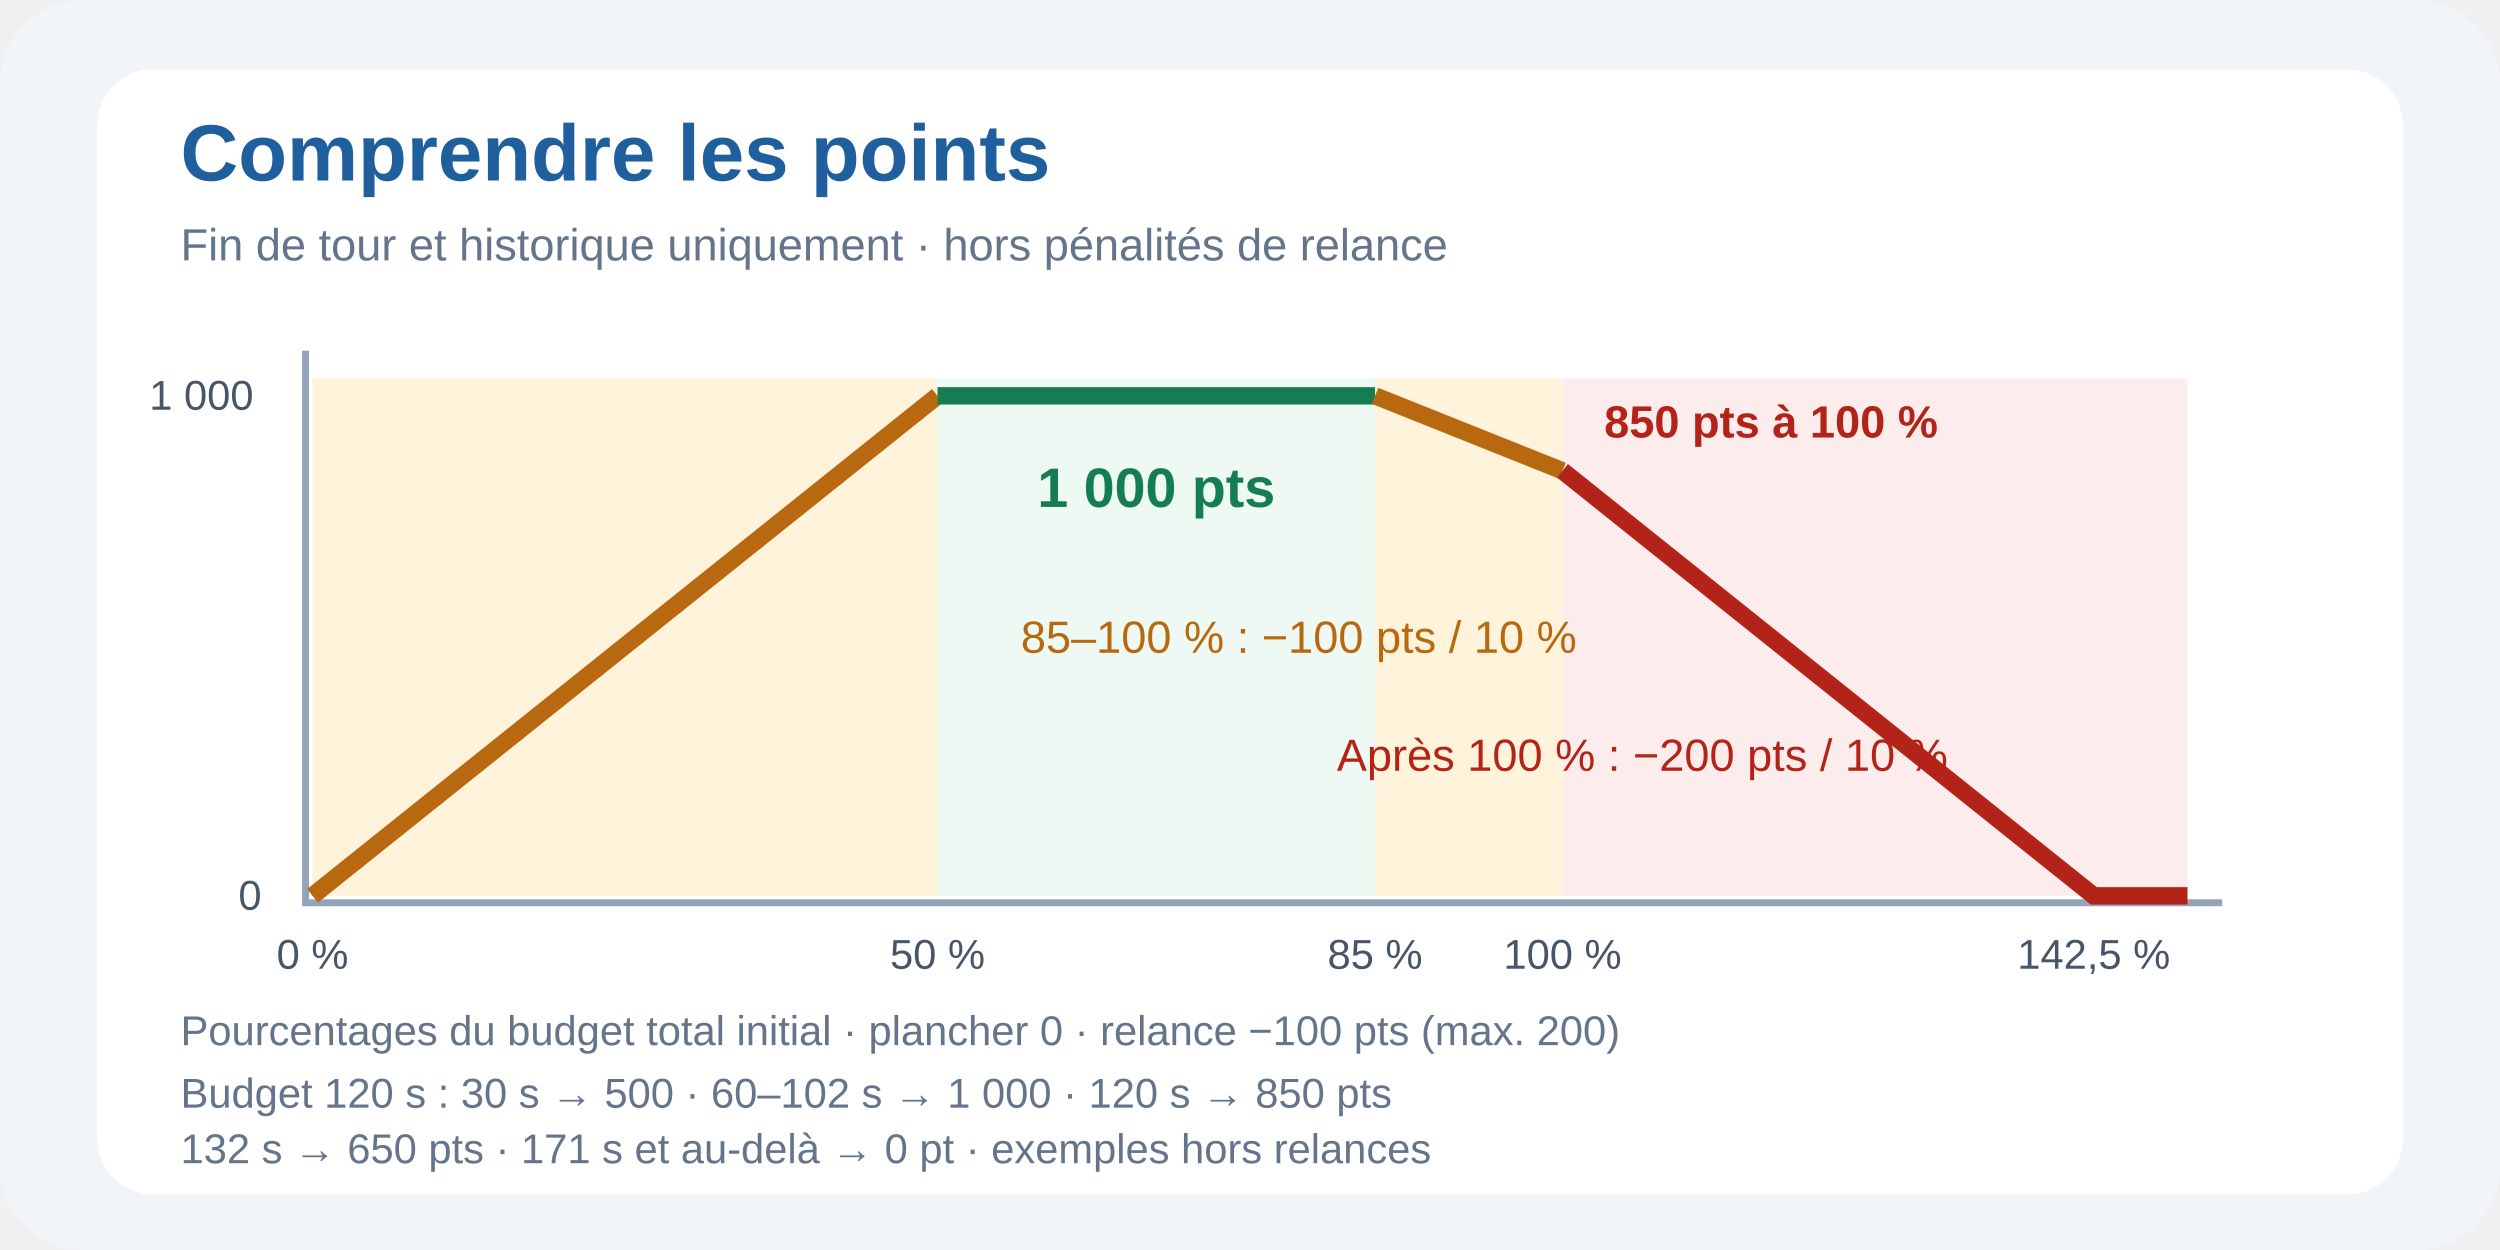
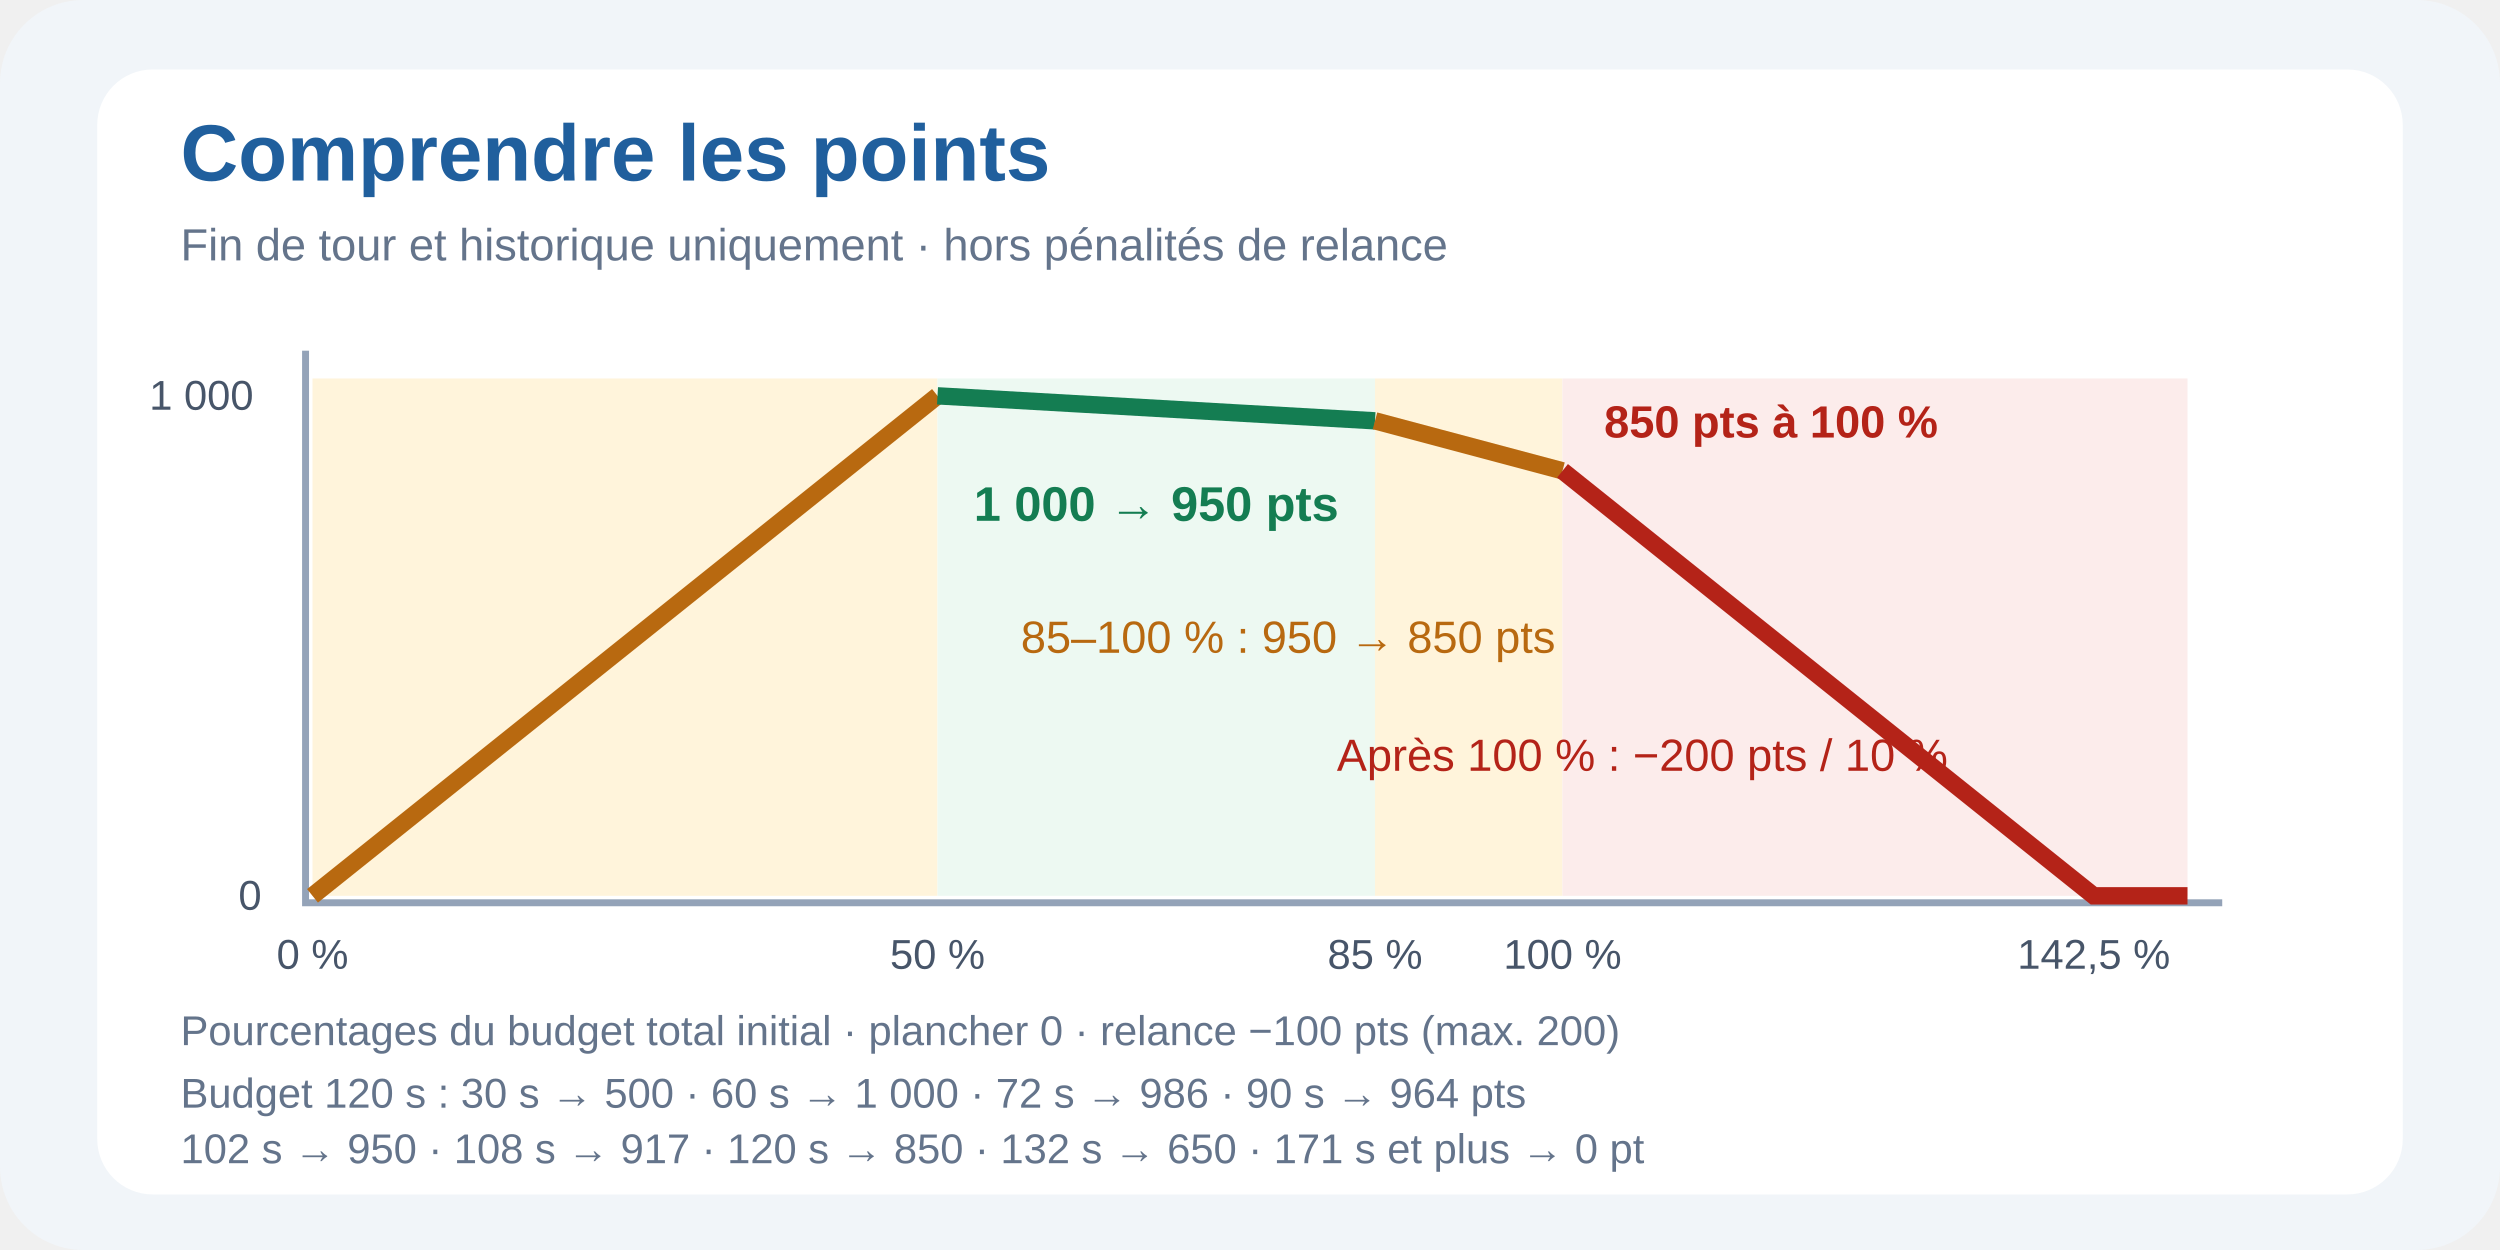
<svg xmlns="http://www.w3.org/2000/svg" width="720" height="360" viewBox="0 0 720 360" role="img" aria-labelledby="title desc">
  <rect width="720" height="360" rx="24" fill="#f1f5f9" />
  <g font-family="Arial,sans-serif">
    <rect x="28" y="20" width="664" height="324" rx="16" fill="white" />
    <text x="52" y="52" fill="#205f9d" font-size="23" font-weight="bold">Comprendre les points</text>
    <text x="52" y="75" fill="#64748b" font-size="13">Fin de tour et historique uniquement · hors pénalités de relance</text>
    <path d="M88 101V260H640" fill="none" stroke="#94a3b8" stroke-width="2" />
    <rect x="90" y="109" width="180" height="149" fill="#fff4db" />
    <rect x="270" y="109" width="126" height="149" fill="#edf9f2" />
    <rect x="396" y="109" width="54" height="149" fill="#fff4db" />
    <rect x="450" y="109" width="180" height="149" fill="#fceceb" />
    <path d="M90 258L270 114" fill="none" stroke="#b86910" stroke-width="5" />
-     <path d="M270 114H396" fill="none" stroke="#147d52" stroke-width="5" />
-     <path d="M396 114L450 135.6" fill="none" stroke="#b86910" stroke-width="5" />
+     <path d="M270 114L396 121.2" fill="none" stroke="#147d52" stroke-width="5" />
+     <path d="M396 121.2L450 135.6" fill="none" stroke="#b86910" stroke-width="5" />
    <path d="M450 135.6L603 258H630" fill="none" stroke="#b42318" stroke-width="5" />
    <g fill="#475569" font-size="12" text-anchor="middle">
      <text x="58" y="118">1 000</text>
      <text x="72" y="262">0</text>
      <text x="90" y="279">0 %</text>
      <text x="270" y="279">50 %</text>
      <text x="396" y="279">85 %</text>
      <text x="450" y="279">100 %</text>
      <text x="603" y="279">142,5 %</text>
    </g>
-     <text x="333" y="146" text-anchor="middle" fill="#147d52" font-size="16" font-weight="bold">1 000 pts</text>
+     <text x="333" y="150" text-anchor="middle" fill="#147d52" font-size="14" font-weight="bold">1 000 → 950 pts</text>
    <text x="462" y="126" fill="#b42318" font-size="13" font-weight="bold">850 pts à 100 %</text>
-     <text x="294" y="188" fill="#b86910" font-size="13">85–100 % : −100 pts / 10 %</text>
+     <text x="294" y="188" fill="#b86910" font-size="13">85–100 % : 950 → 850 pts</text>
    <text x="385" y="222" fill="#b42318" font-size="13">Après 100 % : −200 pts / 10 %</text>
    <text x="52" y="301" fill="#64748b" font-size="12">Pourcentages du budget total initial · plancher 0 · relance −100 pts (max. 200)</text>
-     <text x="52" y="319" fill="#64748b" font-size="12">Budget 120 s : 30 s → 500 · 60–102 s → 1 000 · 120 s → 850 pts</text>
-     <text x="52" y="335" fill="#64748b" font-size="12">132 s → 650 pts · 171 s et au-delà → 0 pt · exemples hors relances</text>
+     <text x="52" y="319" fill="#64748b" font-size="12">Budget 120 s : 30 s → 500 · 60 s → 1 000 · 72 s → 986 · 90 s → 964 pts</text>
+     <text x="52" y="335" fill="#64748b" font-size="12">102 s → 950 · 108 s → 917 · 120 s → 850 · 132 s → 650 · 171 s et plus → 0 pt</text>
  </g>
</svg>
